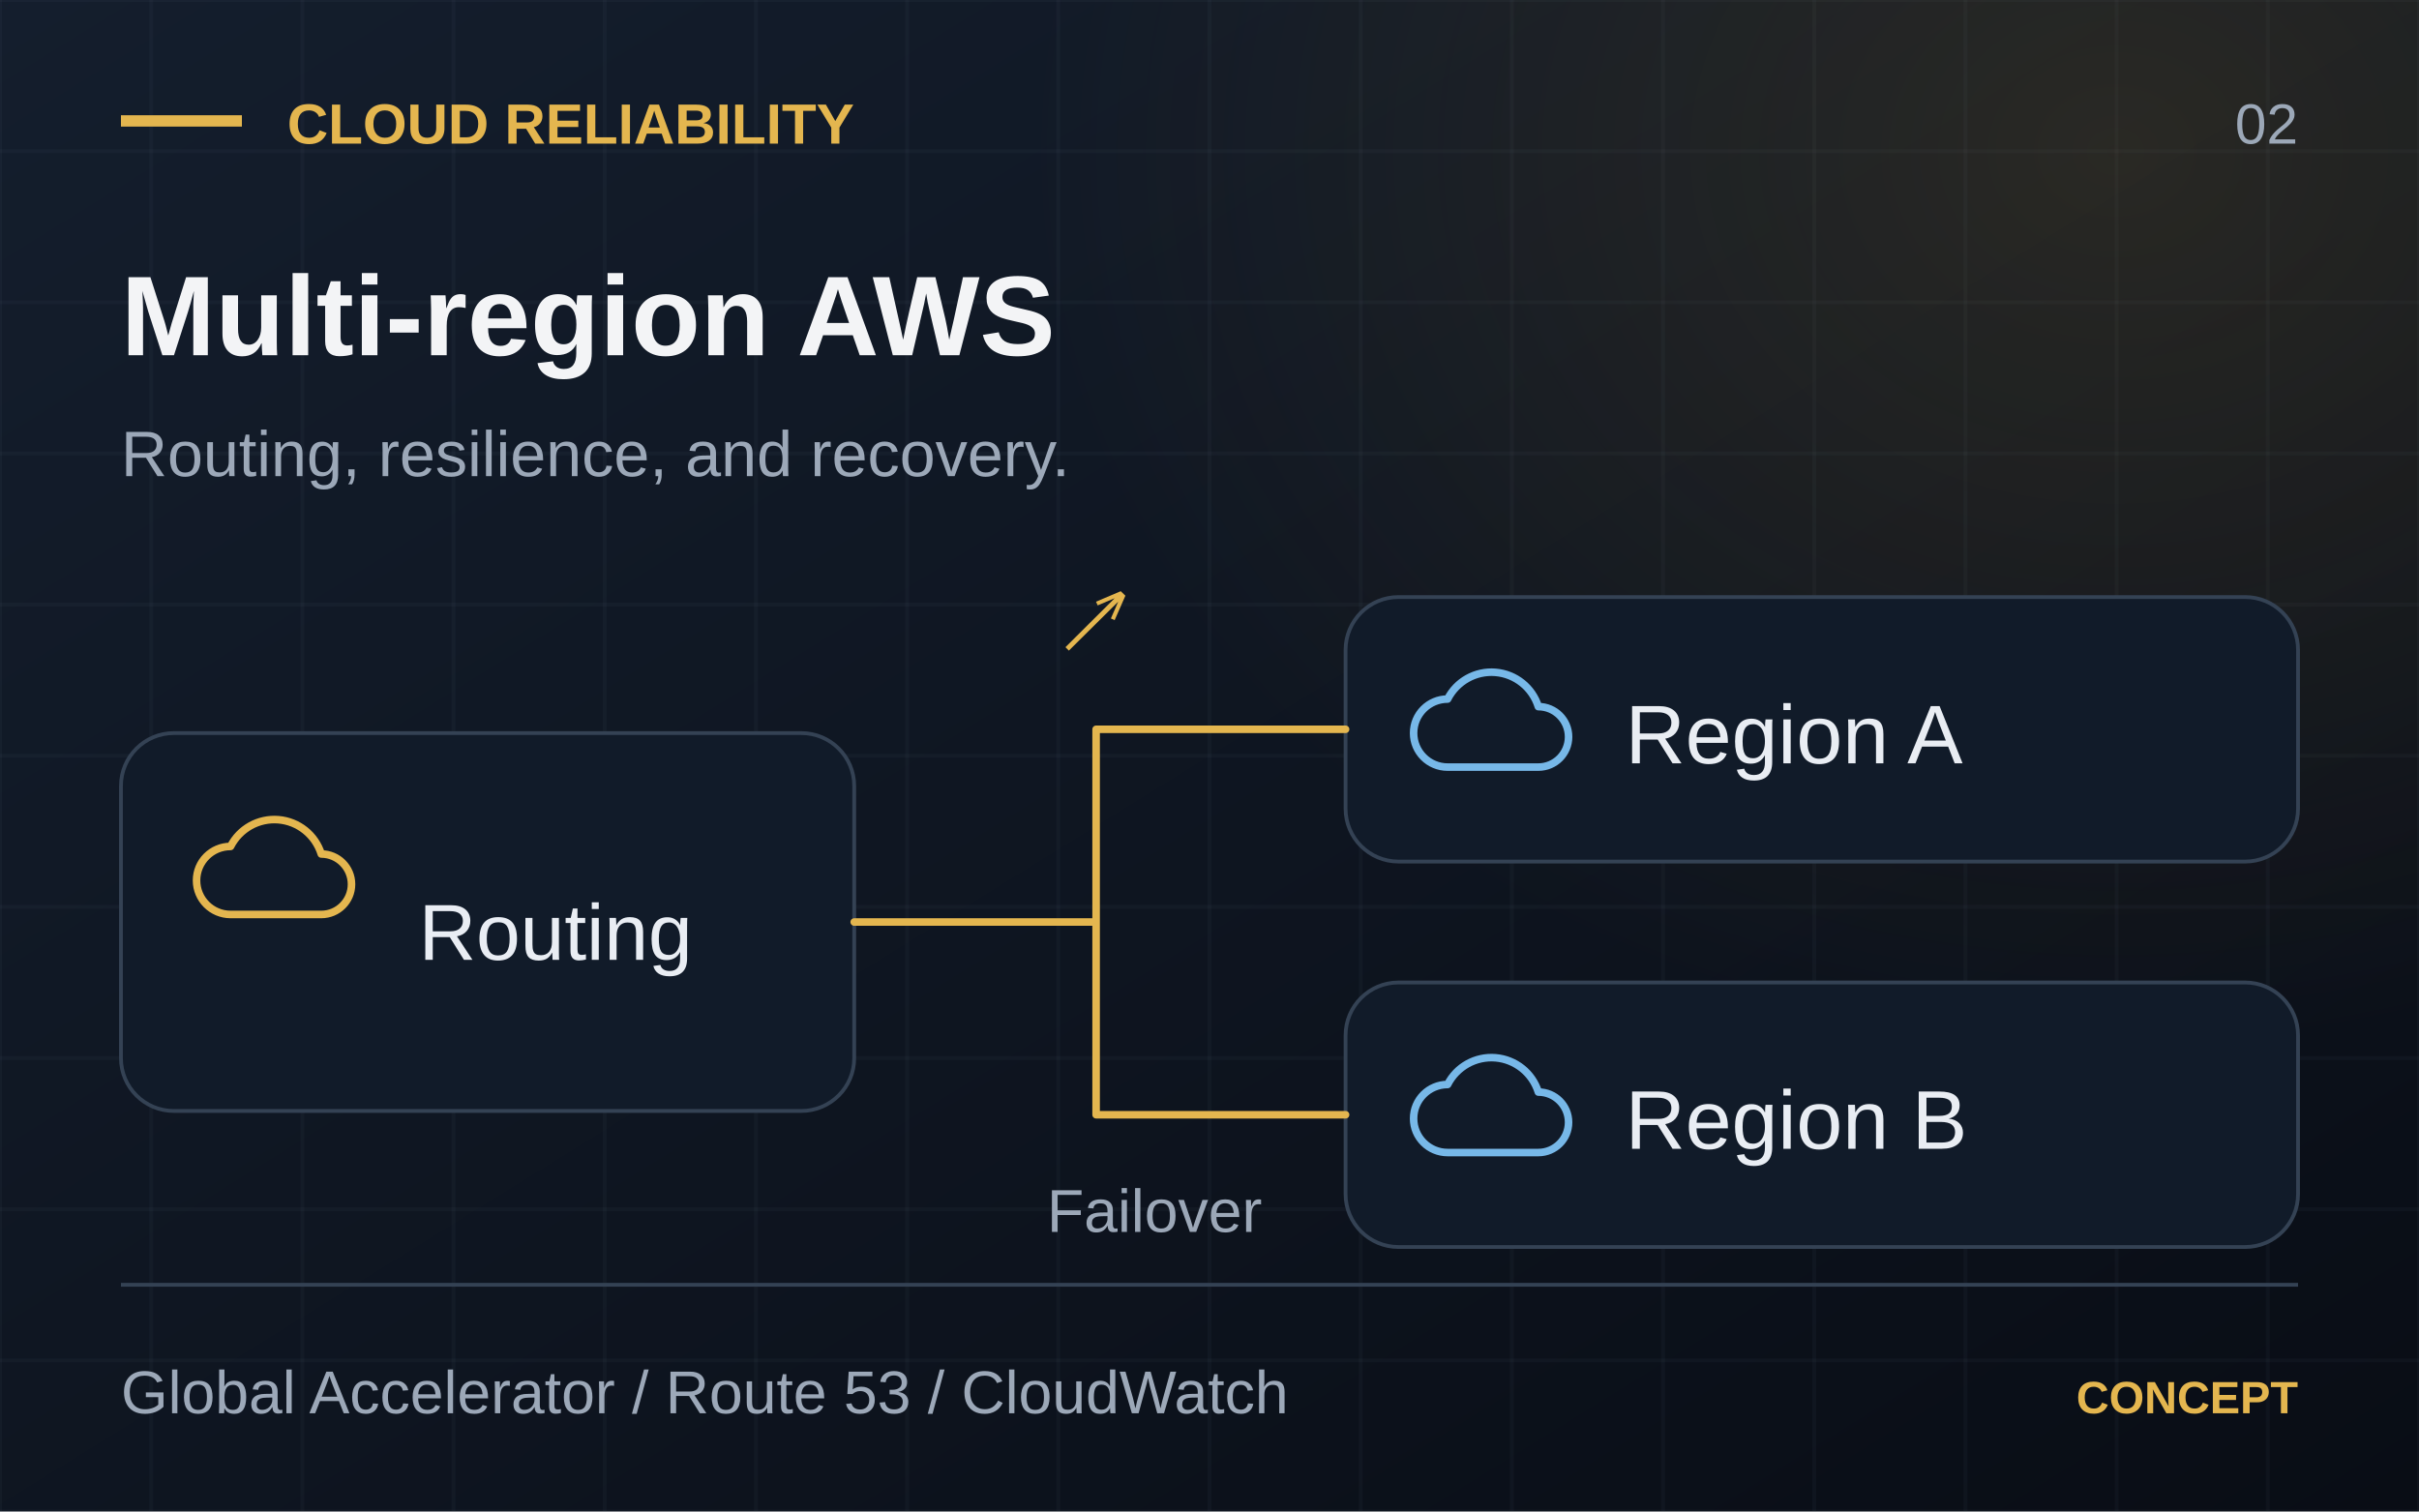
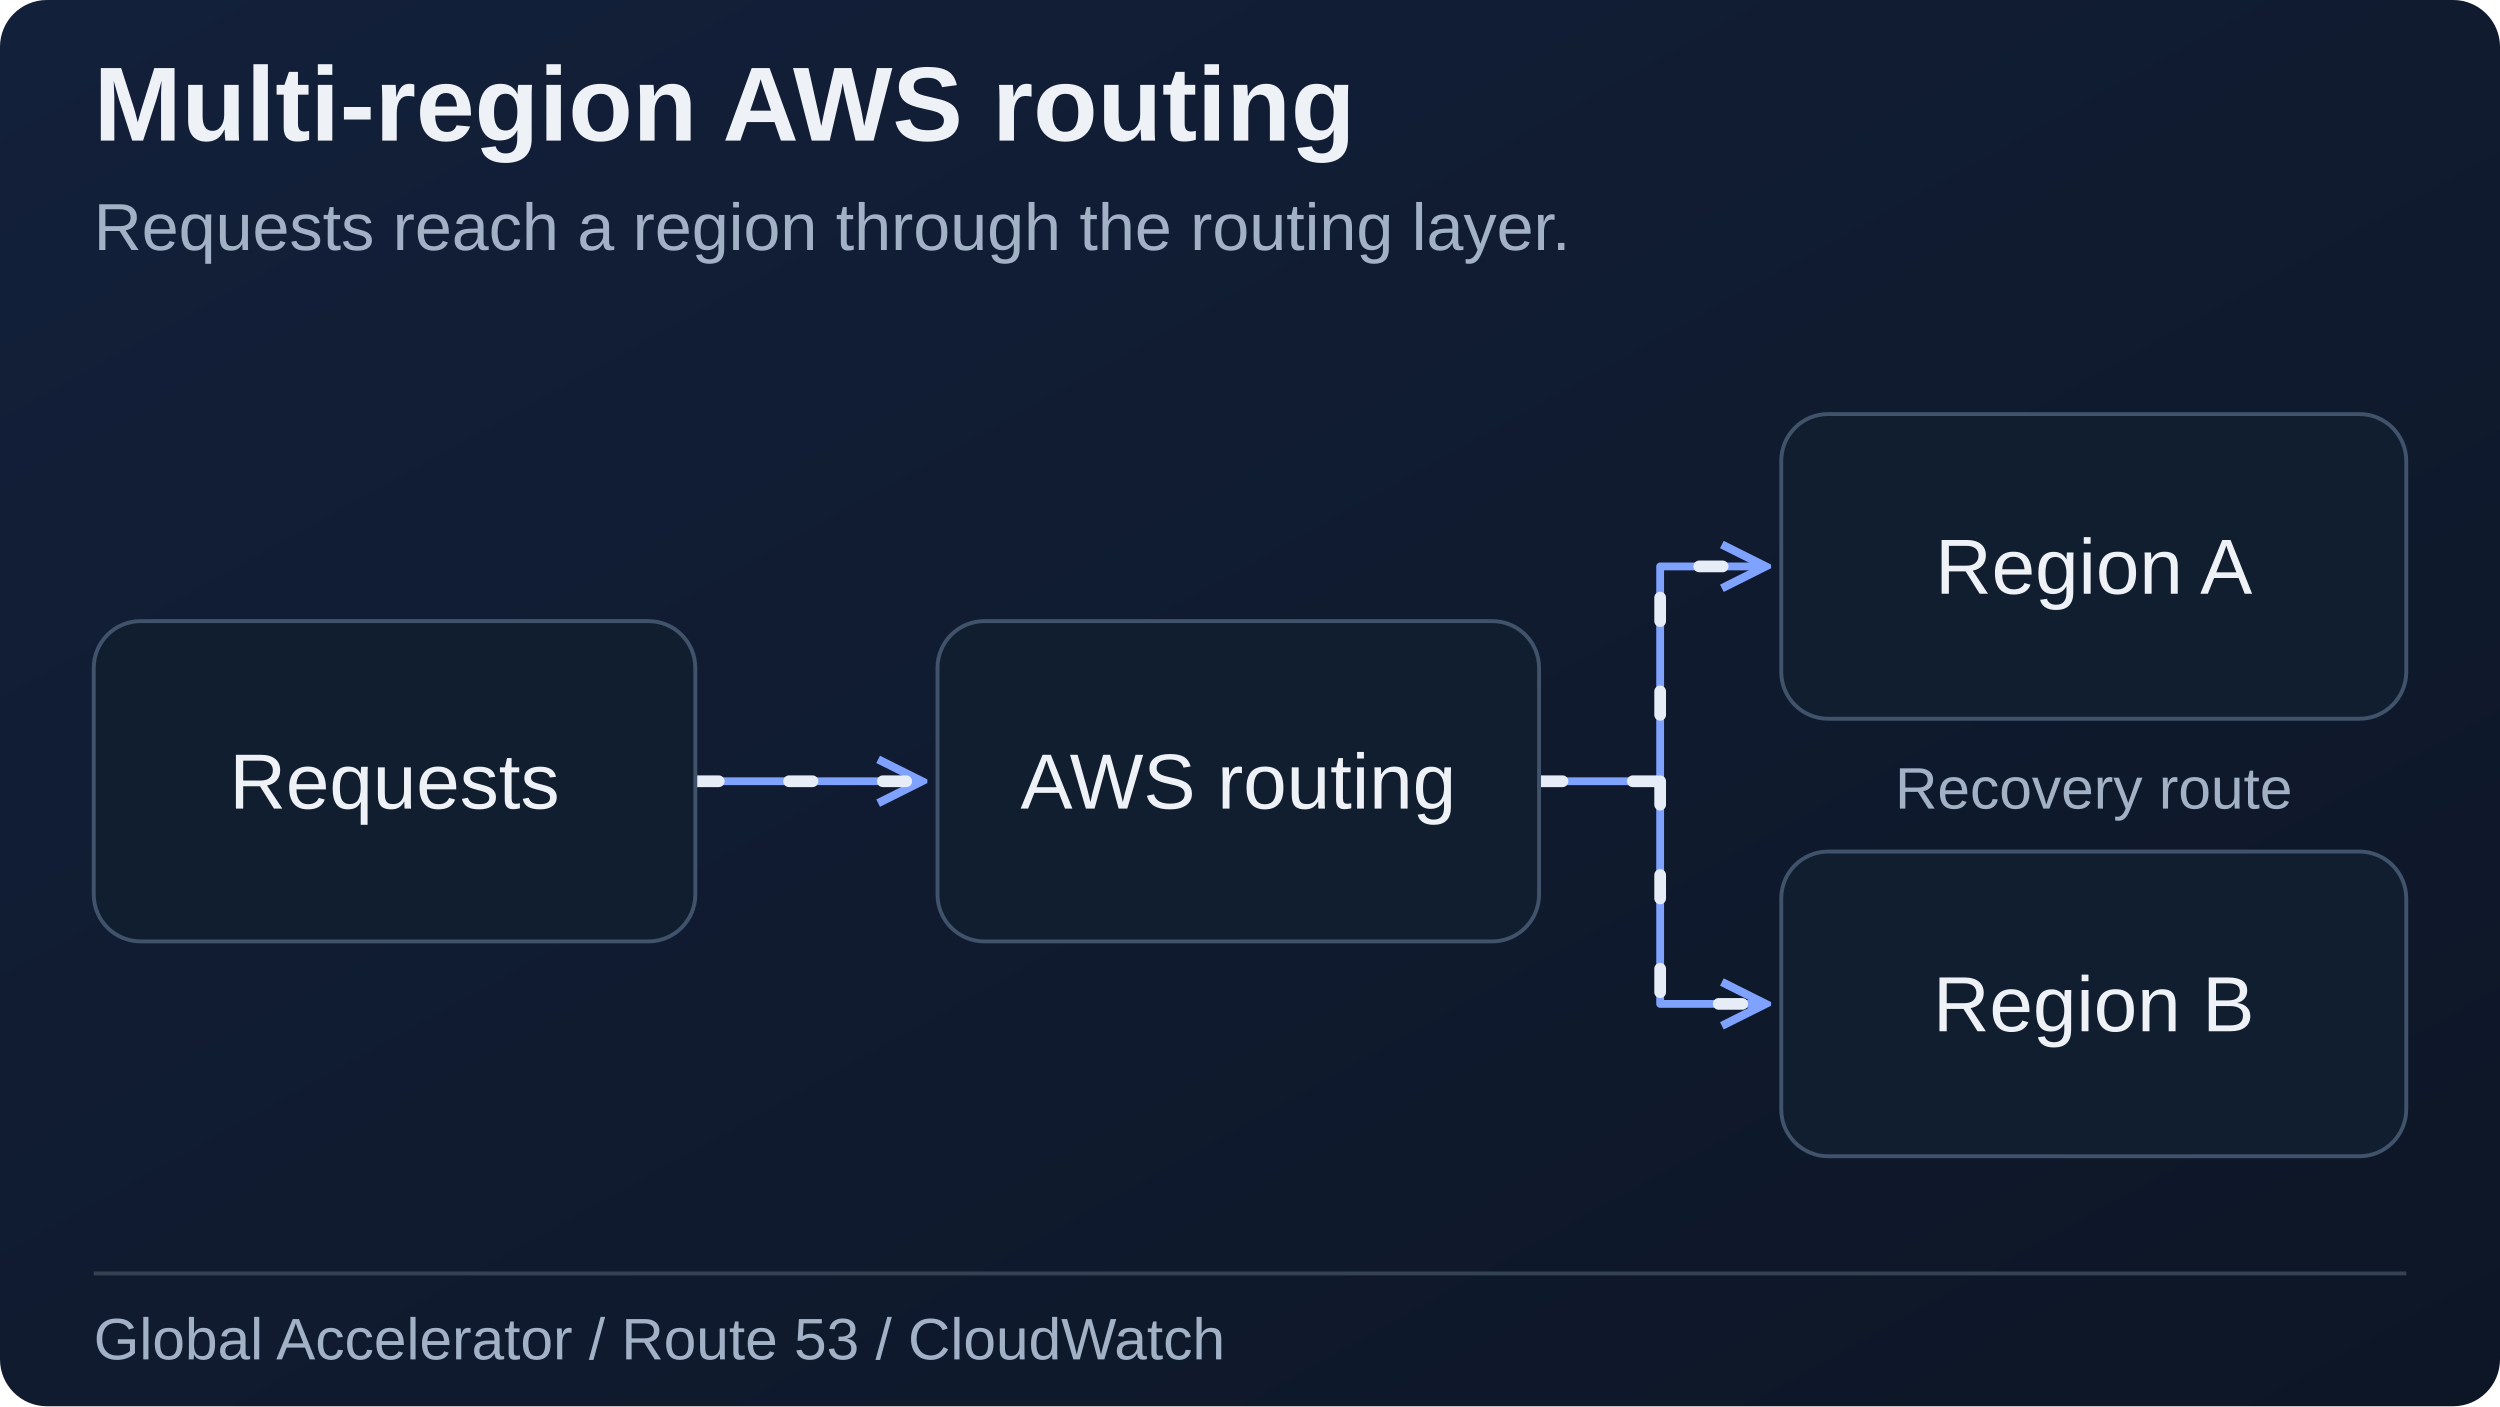
- <svg xmlns="http://www.w3.org/2000/svg" width="640" height="400" viewBox="0 0 640 400">
+ <svg xmlns="http://www.w3.org/2000/svg" width="640" height="360" viewBox="0 0 640 360">
  <defs>
    <linearGradient id="bg" x2="1" y2="1">
-       <stop stop-color="#141e2d" />
-       <stop offset="1" stop-color="#090d15" />
+       <stop stop-color="#13203a" />
+       <stop offset="1" stop-color="#0d1626" />
    </linearGradient>
-     <radialGradient id="glow">
-       <stop stop-color="#b38a32" stop-opacity=".16" />
-       <stop offset="1" stop-color="#b38a32" stop-opacity="0" />
-     </radialGradient>
+     <marker id="arrow" viewBox="0 0 10 10" refX="9" refY="5" markerWidth="7" markerHeight="7" orient="auto-start-reverse">
+       <path d="M1 1l8 4-8 4" fill="none" stroke="#7fa2ff" stroke-width="1.5" />
+     </marker>
  </defs>
-   <rect width="640" height="400" fill="url(#bg)" />
-   <g stroke="#6f849e" stroke-opacity=".055">
-     <path d="M0 0V400" />
-     <path d="M40 0V400" />
-     <path d="M80 0V400" />
-     <path d="M120 0V400" />
-     <path d="M160 0V400" />
-     <path d="M200 0V400" />
-     <path d="M240 0V400" />
-     <path d="M280 0V400" />
-     <path d="M320 0V400" />
-     <path d="M360 0V400" />
-     <path d="M400 0V400" />
-     <path d="M440 0V400" />
-     <path d="M480 0V400" />
-     <path d="M520 0V400" />
-     <path d="M560 0V400" />
-     <path d="M600 0V400" />
-     <path d="M640 0V400" />
-     <path d="M0 0H640" />
-     <path d="M0 40H640" />
-     <path d="M0 80H640" />
-     <path d="M0 120H640" />
-     <path d="M0 160H640" />
-     <path d="M0 200H640" />
-     <path d="M0 240H640" />
-     <path d="M0 280H640" />
-     <path d="M0 320H640" />
-     <path d="M0 360H640" />
-     <path d="M0 400H640" />
-   </g>
-   <ellipse cx="560" cy="40" rx="290" ry="240" fill="url(#glow)" />
-   <path d="M32 32h32" stroke="#e4b64f" stroke-width="3" />
-   <text x="76" y="38" fill="#e4b64f" font-family="Arial,Helvetica,sans-serif" font-size="15" font-weight="700" text-anchor="start">CLOUD RELIABILITY</text>
-   <text x="608" y="38" fill="#9ca8b8" font-family="Arial,Helvetica,sans-serif" font-size="15" font-weight="500" text-anchor="end">02</text>
-   <text x="32" y="94" fill="#f3f4f6" font-family="Arial,Helvetica,sans-serif" font-size="30" font-weight="700" text-anchor="start">Multi-region AWS</text>
-   <text x="32" y="126" fill="#9ca8b8" font-family="Arial,Helvetica,sans-serif" font-size="17" font-weight="500" text-anchor="start">Routing, resilience, and recovery.</text>
-   <rect x="32" y="194" width="194" height="100" rx="14" fill="#111b29" stroke="#344254" />
-   <g transform="translate(52 211)">
-     <path d="M9 31h24a8 8 0 000-16A13 13 0 009 13a9 9 0 000 18z" fill="none" stroke="#e4b64f" stroke-width="2" stroke-linecap="round" stroke-linejoin="round" />
-   </g>
-   <text x="147" y="254" fill="#e9edf3" font-family="Arial,Helvetica,sans-serif" font-size="21" font-weight="500" text-anchor="middle">Routing</text>
-   <rect x="356" y="158" width="252" height="70" rx="14" fill="#111b29" stroke="#344254" />
-   <g transform="translate(374 172)">
-     <path d="M9 31h24a8 8 0 000-16A13 13 0 009 13a9 9 0 000 18z" fill="none" stroke="#77b8e8" stroke-width="2" stroke-linecap="round" stroke-linejoin="round" />
-   </g>
-   <text x="430" y="202" fill="#e9edf3" font-family="Arial,Helvetica,sans-serif" font-size="22" font-weight="500" text-anchor="start">Region A</text>
-   <rect x="356" y="260" width="252" height="70" rx="14" fill="#111b29" stroke="#344254" />
-   <g transform="translate(374 274)">
-     <path d="M9 31h24a8 8 0 000-16A13 13 0 009 13a9 9 0 000 18z" fill="none" stroke="#77b8e8" stroke-width="2" stroke-linecap="round" stroke-linejoin="round" />
-   </g>
-   <text x="430" y="304" fill="#e9edf3" font-family="Arial,Helvetica,sans-serif" font-size="22" font-weight="500" text-anchor="start">Region B</text>
-   <path d="M226 244h64V193h66 M290 244v51h66" fill="none" stroke="#e4b64f" stroke-width="2" stroke-linecap="round" stroke-linejoin="round" />
-   <text x="282" y="171" fill="#e4b64f" font-family="Arial,Helvetica,sans-serif" font-size="22" font-weight="500" text-anchor="start">↗</text>
-   <text x="277" y="326" fill="#9ca8b8" font-family="Arial,Helvetica,sans-serif" font-size="16" font-weight="500" text-anchor="start">Failover</text>
-   <path d="M32 340H608" stroke="#344254" />
-   <text x="32" y="374" fill="#9ca8b8" font-family="Arial,Helvetica,sans-serif" font-size="16" font-weight="500" text-anchor="start">Global Accelerator / Route 53 / CloudWatch</text>
-   <text x="608" y="374" fill="#e4b64f" font-family="Arial,Helvetica,sans-serif" font-size="12" font-weight="600" text-anchor="end">CONCEPT</text>
+   <style>
+ .connector { fill:none; stroke:#7fa2ff; stroke-width:2; stroke-linejoin:round; marker-end:url(#arrow); }
+ .connector-flow { fill:none; stroke:#e7edf6; stroke-width:3; stroke-linecap:round; stroke-dasharray:6 18; animation:connector-flow 1.8s linear infinite; }
+ @keyframes connector-flow { from { stroke-dashoffset:24; } to { stroke-dashoffset:0; } }
+ @media (prefers-reduced-motion:reduce) { .connector-flow { animation:none; opacity:0; } }
+ </style>
+   <rect width="640" height="360" rx="12" fill="url(#bg)" />
+   <text x="24" y="36" fill="#eef2f7" font-family="Arial,Helvetica,sans-serif" font-size="27" font-weight="700" text-anchor="start">Multi-region AWS routing</text>
+   <text x="24" y="64" fill="#a3b1c7" font-family="Arial,Helvetica,sans-serif" font-size="17" font-weight="500" text-anchor="start">Requests reach a region through the routing layer.</text>
+   <path class="connector" d="M178 200H236" />
+   <path class="connector-flow" d="M178 200H236" aria-hidden="true" />
+   <path class="connector" d="M394 200H425V145H452" />
+   <path class="connector-flow" d="M394 200H425V145H452" aria-hidden="true" />
+   <path class="connector" d="M425 200V257H452" />
+   <path class="connector-flow" d="M425 200V257H452" aria-hidden="true" />
+   <rect x="24" y="159" width="154" height="82" rx="12" fill="#111e2f" stroke="#40536b" />
+   <text x="101.0" y="207.0" fill="#eef2f7" font-family="Arial,Helvetica,sans-serif" font-size="20" font-weight="500" text-anchor="middle">Requests</text>
+   <rect x="240" y="159" width="154" height="82" rx="12" fill="#111e2f" stroke="#40536b" />
+   <text x="317.0" y="207.0" fill="#eef2f7" font-family="Arial,Helvetica,sans-serif" font-size="20" font-weight="500" text-anchor="middle">AWS routing</text>
+   <rect x="456" y="106" width="160" height="78" rx="12" fill="#111e2f" stroke="#40536b" />
+   <text x="536.0" y="152.0" fill="#eef2f7" font-family="Arial,Helvetica,sans-serif" font-size="20" font-weight="500" text-anchor="middle">Region A</text>
+   <rect x="456" y="218" width="160" height="78" rx="12" fill="#111e2f" stroke="#40536b" />
+   <text x="536.0" y="264.0" fill="#eef2f7" font-family="Arial,Helvetica,sans-serif" font-size="20" font-weight="500" text-anchor="middle">Region B</text>
+   <text x="536" y="207" fill="#a3b1c7" font-family="Arial,Helvetica,sans-serif" font-size="15" font-weight="500" text-anchor="middle">Recovery route</text>
+   <path d="M24 326H616" stroke="#344254" />
+   <text x="24" y="348" fill="#a3b1c7" font-family="Arial,Helvetica,sans-serif" font-size="15" font-weight="500" text-anchor="start">Global Accelerator / Route 53 / CloudWatch</text>
</svg>
